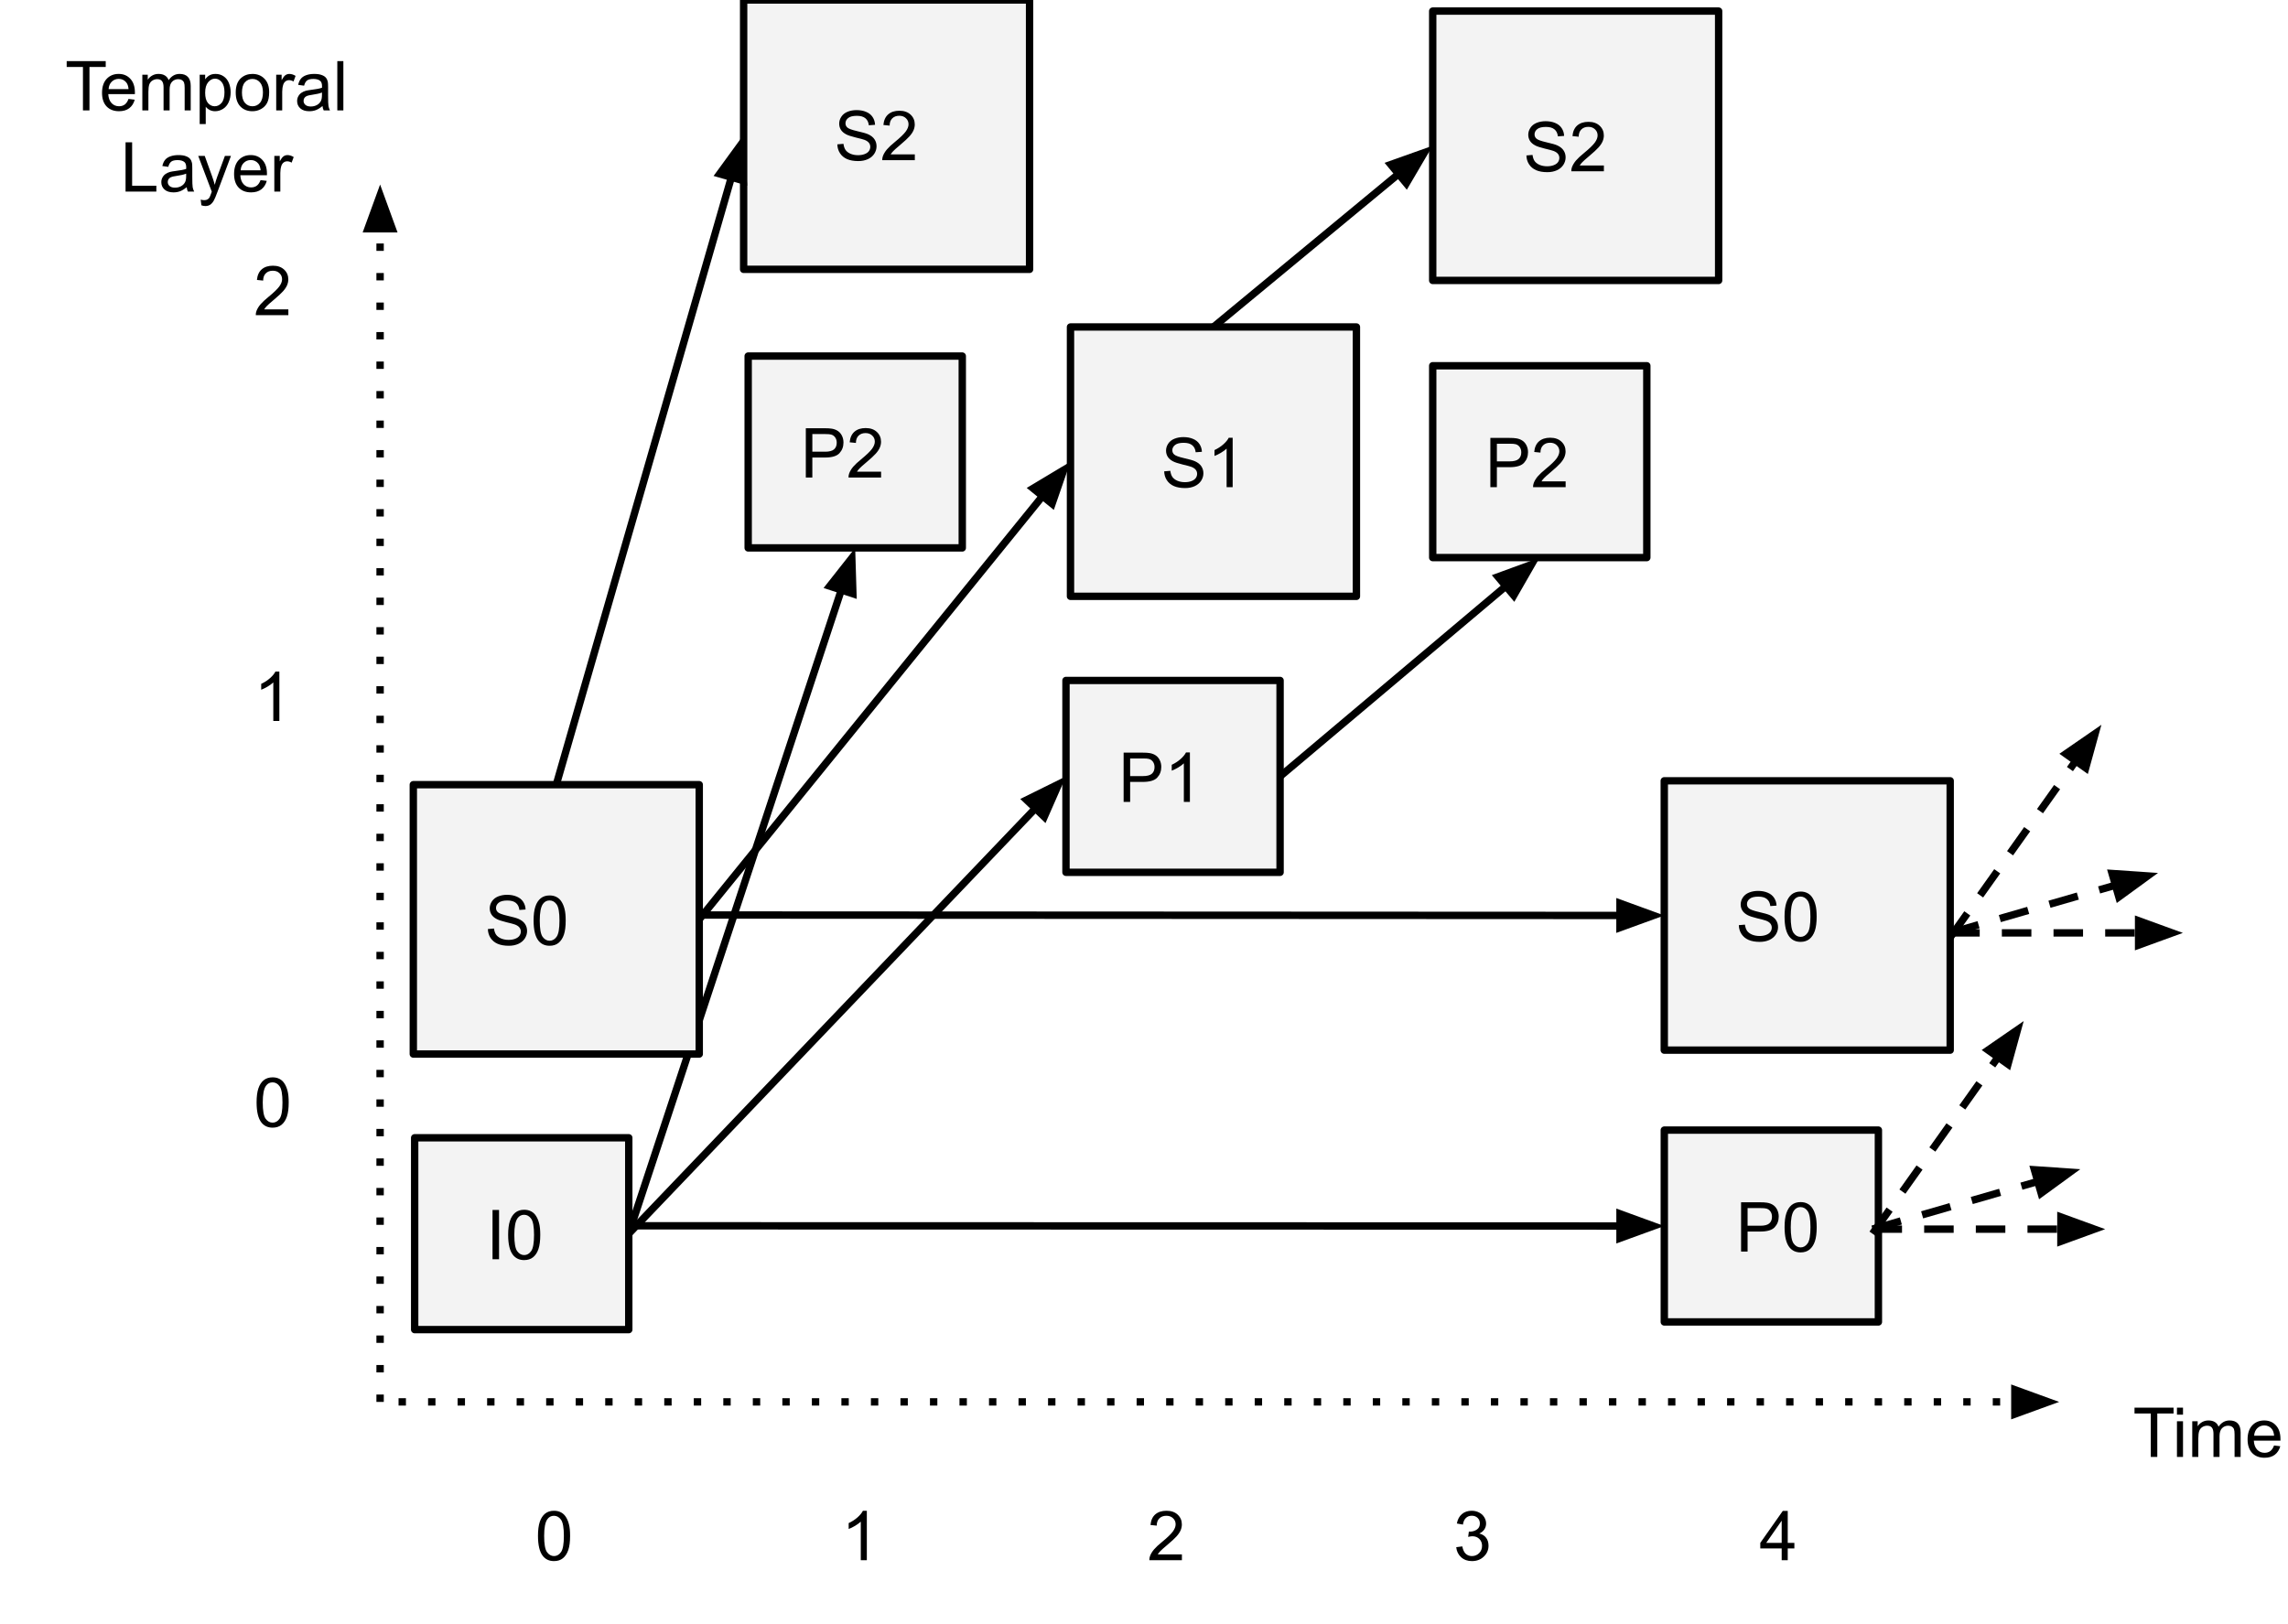
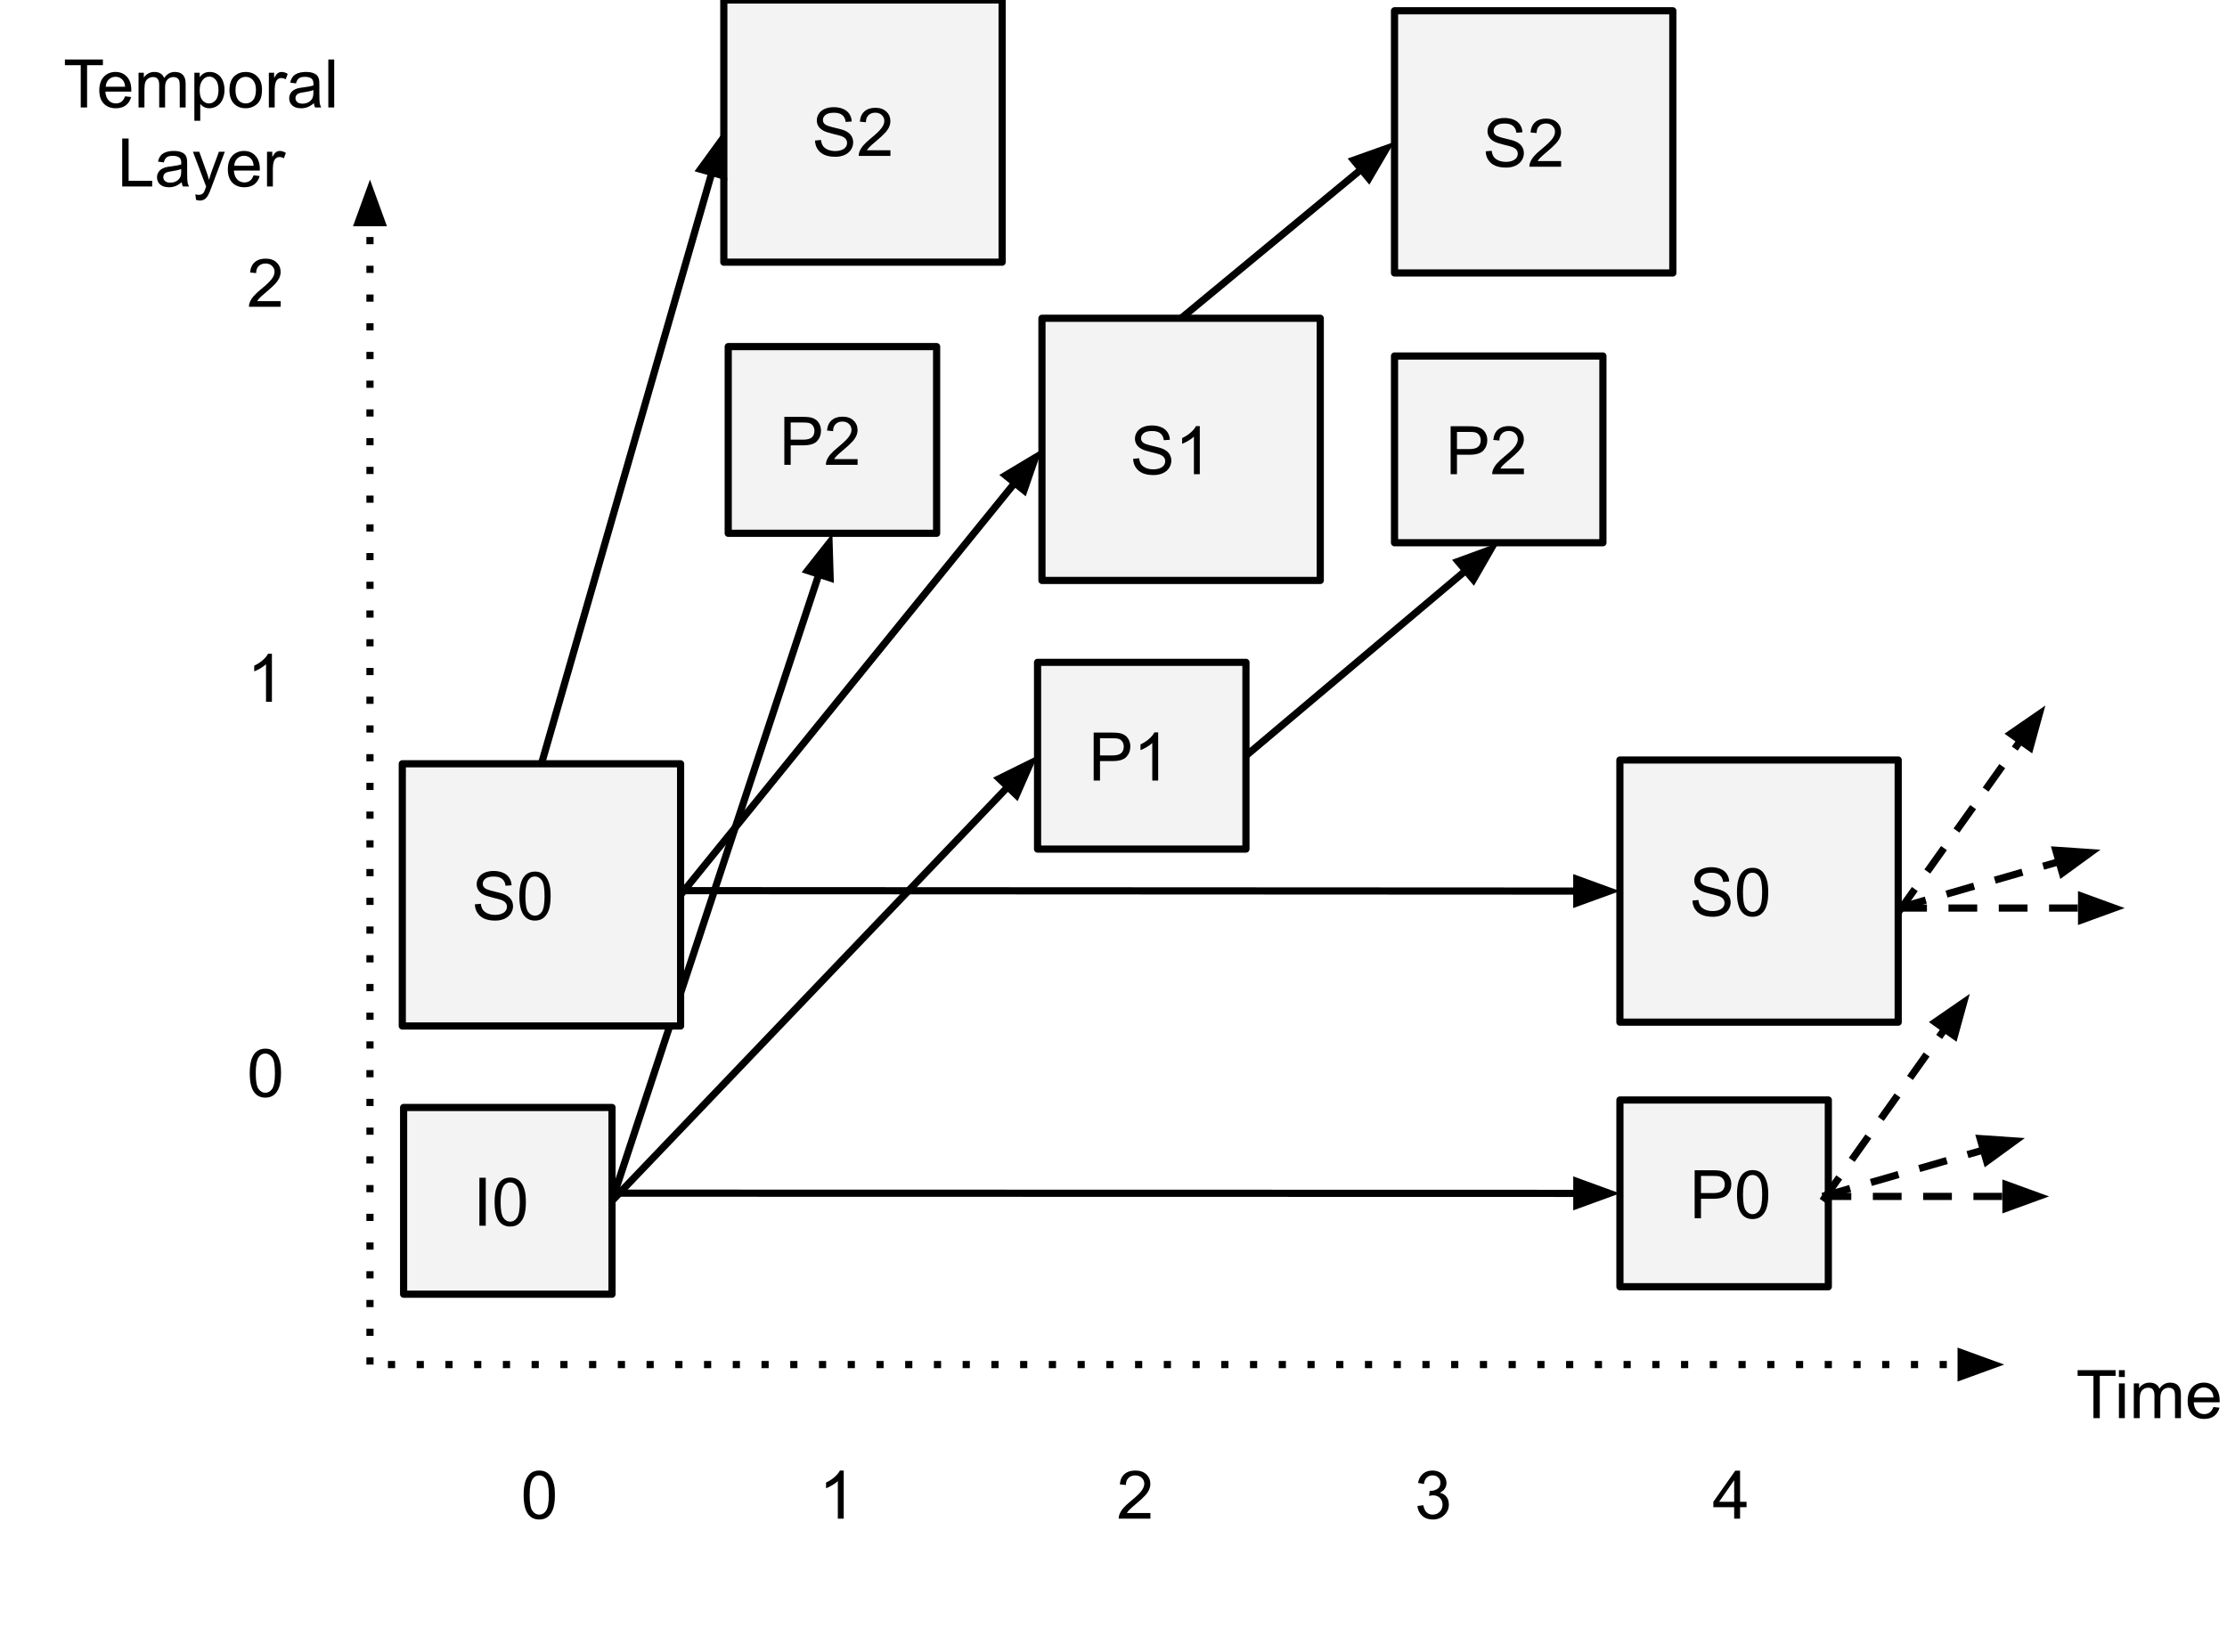
- <svg xmlns="http://www.w3.org/2000/svg" version="1.1" viewBox="0.0 0.0 620.0 440.0" fill="none" stroke="none" stroke-linecap="square" stroke-miterlimit="10">
+ <svg xmlns="http://www.w3.org/2000/svg" version="1.1" viewBox="0.0 0.0 620.0 460.0" fill="none" stroke="none" stroke-linecap="square" stroke-miterlimit="10">
  <clipPath id="p.0">
    <path d="m0 0l960.0 0l0 720.0l-960.0 0l0 -720.0z" clip-rule="nonzero" />
  </clipPath>
  <g clip-path="url(#p.0)">
    <path fill="#000000" fill-opacity="0.0" d="m0 0l960.0 0l0 720.0l-960.0 0z" fill-rule="evenodd" />
    <path fill="#000000" fill-opacity="0.0" d="m103.0 380.0l0 -329.984" fill-rule="evenodd" />
    <path stroke="#000000" stroke-width="2.0" stroke-linejoin="round" stroke-linecap="butt" stroke-dasharray="2.0,6.0" d="m103.0 380.0l0 -317.984" fill-rule="evenodd" />
    <path fill="#000000" stroke="#000000" stroke-width="2.0" stroke-linecap="butt" d="m106.303 62.016l-3.303 -9.076l-3.303 9.076z" fill-rule="evenodd" />
    <path fill="#000000" fill-opacity="0.0" d="m108.0 380.0l449.984 0" fill-rule="evenodd" />
    <path stroke="#000000" stroke-width="2.0" stroke-linejoin="round" stroke-linecap="butt" stroke-dasharray="2.0,6.0" d="m108.0 380.0l437.984 0" fill-rule="evenodd" />
    <path fill="#000000" stroke="#000000" stroke-width="2.0" stroke-linecap="butt" d="m545.984 383.303l9.076 -3.303l-9.076 -3.303z" fill-rule="evenodd" />
    <path fill="#000000" fill-opacity="0.0" d="m-0.003 3.008l112.0 0l0 24.0l-112.0 0z" fill-rule="evenodd" />
    <path fill="#000000" d="m22.477 29.928l0 -11.781l-4.406 0l0 -1.578l10.578 0l0 1.578l-4.406 0l0 11.781l-1.766 0zm12.343 -3.109l1.688 0.203q-0.406 1.484 -1.484 2.312q-1.078 0.812 -2.766 0.812q-2.125 0 -3.375 -1.297q-1.234 -1.312 -1.234 -3.672q0 -2.453 1.25 -3.797q1.266 -1.344 3.266 -1.344q1.938 0 3.156 1.328q1.234 1.312 1.234 3.703q0 0.156 0 0.438l-7.219 0q0.094 1.594 0.906 2.453q0.812 0.844 2.016 0.844q0.906 0 1.547 -0.469q0.641 -0.484 1.016 -1.516zm-5.391 -2.656l5.406 0q-0.109 -1.219 -0.625 -1.828q-0.781 -0.953 -2.031 -0.953q-1.125 0 -1.906 0.766q-0.766 0.75 -0.844 2.016zm9.141 5.766l0 -9.672l1.469 0l0 1.359q0.453 -0.719 1.203 -1.141q0.766 -0.438 1.719 -0.438q1.078 0 1.766 0.453q0.688 0.438 0.969 1.234q1.156 -1.688 2.984 -1.688q1.453 0 2.219 0.797q0.781 0.797 0.781 2.453l0 6.641l-1.641 0l0 -6.094q0 -0.984 -0.156 -1.406q-0.156 -0.438 -0.578 -0.703q-0.422 -0.266 -0.984 -0.266q-1.016 0 -1.688 0.688q-0.672 0.672 -0.672 2.156l0 5.625l-1.641 0l0 -6.281q0 -1.094 -0.406 -1.641q-0.406 -0.547 -1.312 -0.547q-0.688 0 -1.281 0.359q-0.594 0.359 -0.859 1.062q-0.25 0.703 -0.25 2.031l0 5.016l-1.641 0zm15.541 3.703l0 -13.375l1.484 0l0 1.25q0.531 -0.734 1.188 -1.094q0.672 -0.375 1.625 -0.375q1.234 0 2.172 0.641q0.953 0.625 1.438 1.797q0.484 1.156 0.484 2.547q0 1.484 -0.531 2.672q-0.531 1.188 -1.547 1.828q-1.016 0.625 -2.141 0.625q-0.812 0 -1.469 -0.344q-0.656 -0.344 -1.062 -0.875l0 4.703l-1.641 0zm1.484 -8.484q0 1.859 0.75 2.766q0.766 0.891 1.828 0.891q1.094 0 1.875 -0.922q0.781 -0.938 0.781 -2.875q0 -1.844 -0.766 -2.766q-0.75 -0.922 -1.812 -0.922q-1.047 0 -1.859 0.984q-0.797 0.969 -0.797 2.844zm8.282 -0.062q0 -2.688 1.484 -3.969q1.25 -1.078 3.047 -1.078q2.0 0 3.266 1.312q1.266 1.297 1.266 3.609q0 1.859 -0.562 2.938q-0.562 1.062 -1.641 1.656q-1.062 0.594 -2.328 0.594q-2.031 0 -3.281 -1.297q-1.25 -1.312 -1.25 -3.766zm1.688 0q0 1.859 0.797 2.797q0.812 0.922 2.047 0.922q1.219 0 2.031 -0.922q0.812 -0.938 0.812 -2.844q0 -1.797 -0.812 -2.719q-0.812 -0.922 -2.031 -0.922q-1.234 0 -2.047 0.922q-0.797 0.906 -0.797 2.766zm9.282 4.844l0 -9.672l1.469 0l0 1.469q0.562 -1.031 1.031 -1.359q0.484 -0.328 1.062 -0.328q0.828 0 1.688 0.531l-0.562 1.516q-0.609 -0.359 -1.203 -0.359q-0.547 0 -0.969 0.328q-0.422 0.328 -0.609 0.891q-0.281 0.875 -0.281 1.922l0 5.062l-1.625 0zm12.541 -1.188q-0.922 0.766 -1.766 1.094q-0.828 0.312 -1.797 0.312q-1.594 0 -2.453 -0.781q-0.859 -0.781 -0.859 -1.984q0 -0.719 0.328 -1.297q0.328 -0.594 0.844 -0.938q0.531 -0.359 1.188 -0.547q0.469 -0.125 1.453 -0.25q1.984 -0.234 2.922 -0.562q0.016 -0.344 0.016 -0.422q0 -1.0 -0.469 -1.422q-0.625 -0.547 -1.875 -0.547q-1.156 0 -1.703 0.406q-0.547 0.406 -0.812 1.422l-1.609 -0.219q0.219 -1.016 0.719 -1.641q0.5 -0.641 1.453 -0.984q0.953 -0.344 2.188 -0.344q1.25 0 2.016 0.297q0.781 0.281 1.141 0.734q0.375 0.438 0.516 1.109q0.078 0.422 0.078 1.516l0 2.188q0 2.281 0.109 2.891q0.109 0.594 0.406 1.156l-1.703 0q-0.266 -0.516 -0.328 -1.188zm-0.141 -3.672q-0.891 0.375 -2.672 0.625q-1.016 0.141 -1.438 0.328q-0.422 0.188 -0.656 0.531q-0.219 0.344 -0.219 0.781q0 0.656 0.5 1.094q0.5 0.438 1.453 0.438q0.938 0 1.672 -0.406q0.75 -0.422 1.094 -1.141q0.266 -0.562 0.266 -1.641l0 -0.609zm4.157 4.859l0 -13.359l1.641 0l0 13.359l-1.641 0z" fill-rule="nonzero" />
    <path fill="#000000" d="m34.023 51.928l0 -13.359l1.781 0l0 11.781l6.562 0l0 1.578l-8.344 0zm16.563 -1.188q-0.922 0.766 -1.766 1.094q-0.828 0.312 -1.797 0.312q-1.594 0 -2.453 -0.781q-0.859 -0.781 -0.859 -1.984q0 -0.719 0.328 -1.297q0.328 -0.594 0.844 -0.938q0.531 -0.359 1.188 -0.547q0.469 -0.125 1.453 -0.25q1.984 -0.234 2.922 -0.562q0.016 -0.344 0.016 -0.422q0 -1.0 -0.469 -1.422q-0.625 -0.547 -1.875 -0.547q-1.156 0 -1.703 0.406q-0.547 0.406 -0.812 1.422l-1.609 -0.219q0.219 -1.016 0.719 -1.641q0.5 -0.641 1.453 -0.984q0.953 -0.344 2.188 -0.344q1.25 0 2.016 0.297q0.781 0.281 1.141 0.734q0.375 0.438 0.516 1.109q0.078 0.422 0.078 1.516l0 2.188q0 2.281 0.109 2.891q0.109 0.594 0.406 1.156l-1.703 0q-0.266 -0.516 -0.328 -1.188zm-0.141 -3.672q-0.891 0.375 -2.672 0.625q-1.016 0.141 -1.438 0.328q-0.422 0.188 -0.656 0.531q-0.219 0.344 -0.219 0.781q0 0.656 0.5 1.094q0.5 0.438 1.453 0.438q0.938 0 1.672 -0.406q0.75 -0.422 1.094 -1.141q0.266 -0.562 0.266 -1.641l0 -0.609zm4.126 8.578l-0.188 -1.531q0.547 0.141 0.938 0.141q0.547 0 0.875 -0.188q0.328 -0.172 0.547 -0.5q0.156 -0.25 0.5 -1.219q0.047 -0.141 0.141 -0.406l-3.672 -9.688l1.766 0l2.016 5.594q0.391 1.078 0.703 2.25q0.281 -1.125 0.672 -2.203l2.078 -5.641l1.641 0l-3.688 9.828q-0.594 1.609 -0.922 2.203q-0.438 0.812 -1.0 1.188q-0.562 0.375 -1.344 0.375q-0.484 0 -1.062 -0.203zm16.031 -6.828l1.688 0.203q-0.406 1.484 -1.484 2.312q-1.078 0.812 -2.766 0.812q-2.125 0 -3.375 -1.297q-1.234 -1.312 -1.234 -3.672q0 -2.453 1.25 -3.797q1.266 -1.344 3.266 -1.344q1.938 0 3.156 1.328q1.234 1.312 1.234 3.703q0 0.156 0 0.438l-7.219 0q0.094 1.594 0.906 2.453q0.812 0.844 2.016 0.844q0.906 0 1.547 -0.469q0.641 -0.484 1.016 -1.516zm-5.391 -2.656l5.406 0q-0.109 -1.219 -0.625 -1.828q-0.781 -0.953 -2.031 -0.953q-1.125 0 -1.906 0.766q-0.766 0.75 -0.844 2.016zm9.126 5.766l0 -9.672l1.469 0l0 1.469q0.562 -1.031 1.031 -1.359q0.484 -0.328 1.062 -0.328q0.828 0 1.688 0.531l-0.562 1.516q-0.609 -0.359 -1.203 -0.359q-0.547 0 -0.969 0.328q-0.422 0.328 -0.609 0.891q-0.281 0.875 -0.281 1.922l0 5.062l-1.625 0z" fill-rule="nonzero" />
    <path fill="#000000" fill-opacity="0.0" d="m136.0 395.992l697.984 0l0 85.984l-697.984 0z" fill-rule="evenodd" />
    <path fill="#000000" d="m145.781 416.318q0 -2.359 0.484 -3.797q0.484 -1.453 1.438 -2.234q0.969 -0.781 2.422 -0.781q1.078 0 1.891 0.438q0.812 0.422 1.328 1.25q0.531 0.812 0.828 1.984q0.312 1.156 0.312 3.141q0 2.359 -0.484 3.812q-0.484 1.438 -1.453 2.234q-0.953 0.781 -2.422 0.781q-1.922 0 -3.031 -1.391q-1.312 -1.672 -1.312 -5.438zm1.672 0q0 3.297 0.766 4.391q0.781 1.078 1.906 1.078q1.141 0 1.906 -1.094q0.766 -1.094 0.766 -4.375q0 -3.297 -0.766 -4.375q-0.766 -1.078 -1.922 -1.078q-1.125 0 -1.797 0.953q-0.859 1.219 -0.859 4.5zm87.442 6.594l-1.641 0l0 -10.453q-0.594 0.562 -1.562 1.141q-0.953 0.562 -1.719 0.844l0 -1.594q1.375 -0.641 2.406 -1.562q1.031 -0.922 1.453 -1.781l1.062 0l0 13.406zm85.379 -1.578l0 1.578l-8.828 0q-0.016 -0.594 0.188 -1.141q0.344 -0.906 1.078 -1.781q0.75 -0.875 2.156 -2.016q2.172 -1.781 2.938 -2.828q0.766 -1.047 0.766 -1.969q0 -0.984 -0.703 -1.641q-0.688 -0.672 -1.812 -0.672q-1.188 0 -1.906 0.719q-0.703 0.703 -0.703 1.953l-1.688 -0.172q0.172 -1.891 1.297 -2.875q1.141 -0.984 3.031 -0.984q1.922 0 3.047 1.062q1.125 1.062 1.125 2.641q0 0.797 -0.328 1.578q-0.328 0.781 -1.094 1.641q-0.75 0.844 -2.531 2.344q-1.469 1.234 -1.891 1.688q-0.422 0.438 -0.688 0.875l6.547 0zm74.333 -1.953l1.641 -0.219q0.281 1.406 0.953 2.016q0.688 0.609 1.656 0.609q1.156 0 1.953 -0.797q0.797 -0.797 0.797 -1.984q0 -1.125 -0.734 -1.859q-0.734 -0.734 -1.875 -0.734q-0.469 0 -1.156 0.172l0.188 -1.438q0.156 0.016 0.266 0.016q1.047 0 1.875 -0.547q0.844 -0.547 0.844 -1.672q0 -0.906 -0.609 -1.5q-0.609 -0.594 -1.578 -0.594q-0.953 0 -1.594 0.609q-0.641 0.594 -0.812 1.797l-1.641 -0.297q0.297 -1.641 1.359 -2.547q1.062 -0.906 2.656 -0.906q1.094 0 2.0 0.469q0.922 0.469 1.406 1.281q0.5 0.812 0.5 1.719q0 0.859 -0.469 1.578q-0.469 0.703 -1.375 1.125q1.188 0.281 1.844 1.141q0.656 0.859 0.656 2.156q0 1.734 -1.281 2.953q-1.266 1.219 -3.219 1.219q-1.766 0 -2.922 -1.047q-1.156 -1.047 -1.328 -2.719zm88.192 3.531l0 -3.203l-5.797 0l0 -1.5l6.094 -8.656l1.344 0l0 8.656l1.797 0l0 1.5l-1.797 0l0 3.203l-1.641 0zm0 -4.703l0 -6.016l-4.188 6.016l4.188 0z" fill-rule="nonzero" />
    <path fill="#000000" fill-opacity="0.0" d="m59.748 36.509l201.008 0l0 24.0l-201.008 0z" fill-rule="evenodd" />
    <path fill="#000000" d="m78.139 83.851l0 1.578l-8.828 0q-0.016 -0.594 0.188 -1.141q0.344 -0.906 1.078 -1.781q0.75 -0.875 2.156 -2.016q2.172 -1.781 2.938 -2.828q0.766 -1.047 0.766 -1.969q0 -0.984 -0.703 -1.641q-0.688 -0.672 -1.812 -0.672q-1.188 0 -1.906 0.719q-0.703 0.703 -0.703 1.953l-1.688 -0.172q0.172 -1.891 1.297 -2.875q1.141 -0.984 3.031 -0.984q1.922 0 3.047 1.062q1.125 1.062 1.125 2.641q0 0.797 -0.328 1.578q-0.328 0.781 -1.094 1.641q-0.75 0.844 -2.531 2.344q-1.469 1.234 -1.891 1.688q-0.422 0.438 -0.688 0.875l6.547 0z" fill-rule="nonzero" />
    <path fill="#000000" d="m75.701 195.429l-1.641 0l0 -10.453q-0.594 0.562 -1.562 1.141q-0.953 0.562 -1.719 0.844l0 -1.594q1.375 -0.641 2.406 -1.562q1.031 -0.922 1.453 -1.781l1.062 0l0 13.406z" fill-rule="nonzero" />
    <path fill="#000000" d="m69.529 298.835q0 -2.359 0.484 -3.797q0.484 -1.453 1.438 -2.234q0.969 -0.781 2.422 -0.781q1.078 0 1.891 0.438q0.812 0.422 1.328 1.25q0.531 0.812 0.828 1.984q0.312 1.156 0.312 3.141q0 2.359 -0.484 3.812q-0.484 1.438 -1.453 2.234q-0.953 0.781 -2.422 0.781q-1.922 0 -3.031 -1.391q-1.312 -1.672 -1.312 -5.438zm1.672 0q0 3.297 0.766 4.391q0.781 1.078 1.906 1.078q1.141 0 1.906 -1.094q0.766 -1.094 0.766 -4.375q0 -3.297 -0.766 -4.375q-0.766 -1.078 -1.922 -1.078q-1.125 0 -1.797 0.953q-0.859 1.219 -0.859 4.5z" fill-rule="nonzero" />
    <path fill="#000000" fill-opacity="0.0" d="m568.971 368.0l112.0 0l0 24.0l-112.0 0z" fill-rule="evenodd" />
    <path fill="#000000" d="m582.815 394.92l0 -11.781l-4.406 0l0 -1.578l10.578 0l0 1.578l-4.406 0l0 11.781l-1.766 0zm7.094 -11.469l0 -1.891l1.641 0l0 1.891l-1.641 0zm0 11.469l0 -9.672l1.641 0l0 9.672l-1.641 0zm4.145 0l0 -9.672l1.469 0l0 1.359q0.453 -0.719 1.203 -1.141q0.766 -0.438 1.719 -0.438q1.078 0 1.766 0.453q0.688 0.438 0.969 1.234q1.156 -1.688 2.984 -1.688q1.453 0 2.219 0.797q0.781 0.797 0.781 2.453l0 6.641l-1.641 0l0 -6.094q0 -0.984 -0.156 -1.406q-0.156 -0.438 -0.578 -0.703q-0.422 -0.266 -0.984 -0.266q-1.016 0 -1.688 0.688q-0.672 0.672 -0.672 2.156l0 5.625l-1.641 0l0 -6.281q0 -1.094 -0.406 -1.641q-0.406 -0.547 -1.312 -0.547q-0.688 0 -1.281 0.359q-0.594 0.359 -0.859 1.062q-0.25 0.703 -0.25 2.031l0 5.016l-1.641 0zm22.166 -3.109l1.688 0.203q-0.406 1.484 -1.484 2.312q-1.078 0.812 -2.766 0.812q-2.125 0 -3.375 -1.297q-1.234 -1.312 -1.234 -3.672q0 -2.453 1.25 -3.797q1.266 -1.344 3.266 -1.344q1.938 0 3.156 1.328q1.234 1.312 1.234 3.703q0 0.156 0 0.438l-7.219 0q0.094 1.594 0.906 2.453q0.812 0.844 2.016 0.844q0.906 0 1.547 -0.469q0.641 -0.484 1.016 -1.516zm-5.391 -2.656l5.406 0q-0.109 -1.219 -0.625 -1.828q-0.781 -0.953 -2.031 -0.953q-1.125 0 -1.906 0.766q-0.766 0.75 -0.844 2.016z" fill-rule="nonzero" />
    <path fill="#f3f3f3" d="m202.74 96.517l58.016 0l0 52.0l-58.016 0z" fill-rule="evenodd" />
    <path stroke="#000000" stroke-width="2.0" stroke-linejoin="round" stroke-linecap="butt" d="m202.74 96.517l58.016 0l0 52.0l-58.016 0z" fill-rule="evenodd" />
    <path fill="#000000" d="m218.361 129.437l0 -13.359l5.047 0q1.328 0 2.031 0.125q0.969 0.172 1.641 0.641q0.672 0.453 1.078 1.281q0.406 0.828 0.406 1.828q0 1.703 -1.094 2.891q-1.078 1.172 -3.922 1.172l-3.422 0l0 5.422l-1.766 0zm1.766 -7.0l3.453 0q1.719 0 2.438 -0.641q0.719 -0.641 0.719 -1.797q0 -0.844 -0.422 -1.438q-0.422 -0.594 -1.125 -0.781q-0.438 -0.125 -1.641 -0.125l-3.422 0l0 4.781zm18.631 5.422l0 1.578l-8.828 0q-0.016 -0.594 0.188 -1.141q0.344 -0.906 1.078 -1.781q0.75 -0.875 2.156 -2.016q2.172 -1.781 2.938 -2.828q0.766 -1.047 0.766 -1.969q0 -0.984 -0.703 -1.641q-0.688 -0.672 -1.812 -0.672q-1.188 0 -1.906 0.719q-0.703 0.703 -0.703 1.953l-1.688 -0.172q0.172 -1.891 1.297 -2.875q1.141 -0.984 3.031 -0.984q1.922 0 3.047 1.062q1.125 1.062 1.125 2.641q0 0.797 -0.328 1.578q-0.328 0.781 -1.094 1.641q-0.75 0.844 -2.531 2.344q-1.469 1.234 -1.891 1.688q-0.422 0.438 -0.688 0.875l6.547 0z" fill-rule="nonzero" />
    <path fill="#f3f3f3" d="m201.512 0l77.48 0l0 73.008l-77.48 0z" fill-rule="evenodd" />
    <path stroke="#000000" stroke-width="2.0" stroke-linejoin="round" stroke-linecap="butt" d="m201.512 0l77.48 0l0 73.008l-77.48 0z" fill-rule="evenodd" />
    <path fill="#000000" d="m226.906 39.127l1.656 -0.141q0.125 1.0 0.547 1.641q0.438 0.641 1.344 1.047q0.922 0.391 2.062 0.391q1.0 0 1.781 -0.297q0.781 -0.297 1.156 -0.812q0.375 -0.531 0.375 -1.156q0 -0.625 -0.375 -1.094q-0.359 -0.469 -1.188 -0.797q-0.547 -0.203 -2.391 -0.641q-1.828 -0.453 -2.562 -0.844q-0.969 -0.5 -1.438 -1.234q-0.469 -0.75 -0.469 -1.672q0 -1.0 0.578 -1.875q0.578 -0.891 1.672 -1.344q1.109 -0.453 2.453 -0.453q1.484 0 2.609 0.484q1.141 0.469 1.75 1.406q0.609 0.922 0.656 2.094l-1.688 0.125q-0.141 -1.266 -0.938 -1.906q-0.781 -0.656 -2.312 -0.656q-1.609 0 -2.344 0.594q-0.734 0.594 -0.734 1.422q0 0.719 0.531 1.172q0.5 0.469 2.656 0.969q2.156 0.484 2.953 0.844q1.172 0.531 1.719 1.359q0.562 0.828 0.562 1.906q0 1.062 -0.609 2.016q-0.609 0.938 -1.75 1.469q-1.141 0.516 -2.578 0.516q-1.812 0 -3.047 -0.531q-1.219 -0.531 -1.922 -1.594q-0.688 -1.062 -0.719 -2.406zm20.99 2.719l0 1.578l-8.828 0q-0.016 -0.594 0.188 -1.141q0.344 -0.906 1.078 -1.781q0.75 -0.875 2.156 -2.016q2.172 -1.781 2.938 -2.828q0.766 -1.047 0.766 -1.969q0 -0.984 -0.703 -1.641q-0.688 -0.672 -1.812 -0.672q-1.188 0 -1.906 0.719q-0.703 0.703 -0.703 1.953l-1.688 -0.172q0.172 -1.891 1.297 -2.875q1.141 -0.984 3.031 -0.984q1.922 0 3.047 1.062q1.125 1.062 1.125 2.641q0 0.797 -0.328 1.578q-0.328 0.781 -1.094 1.641q-0.75 0.844 -2.531 2.344q-1.469 1.234 -1.891 1.688q-0.422 0.438 -0.688 0.875l6.547 0z" fill-rule="nonzero" />
    <path fill="#f3f3f3" d="m288.858 184.446l58.016 0l0 52.0l-58.016 0z" fill-rule="evenodd" />
    <path stroke="#000000" stroke-width="2.0" stroke-linejoin="round" stroke-linecap="butt" d="m288.858 184.446l58.016 0l0 52.0l-58.016 0z" fill-rule="evenodd" />
    <path fill="#000000" d="m304.479 217.366l0 -13.359l5.047 0q1.328 0 2.031 0.125q0.969 0.172 1.641 0.641q0.672 0.453 1.078 1.281q0.406 0.828 0.406 1.828q0 1.703 -1.094 2.891q-1.078 1.172 -3.922 1.172l-3.422 0l0 5.422l-1.766 0zm1.766 -7.0l3.453 0q1.719 0 2.438 -0.641q0.719 -0.641 0.719 -1.797q0 -0.844 -0.422 -1.438q-0.422 -0.594 -1.125 -0.781q-0.438 -0.125 -1.641 -0.125l-3.422 0l0 4.781zm16.194 7.0l-1.641 0l0 -10.453q-0.594 0.562 -1.562 1.141q-0.953 0.562 -1.719 0.844l0 -1.594q1.375 -0.641 2.406 -1.562q1.031 -0.922 1.453 -1.781l1.062 0l0 13.406z" fill-rule="nonzero" />
    <path fill="#000000" fill-opacity="0.0" d="m170.382 334.404l61.354 -185.89" fill-rule="evenodd" />
    <path stroke="#000000" stroke-width="2.0" stroke-linejoin="round" stroke-linecap="butt" d="m170.382 334.404l57.593 -174.494" fill-rule="evenodd" />
    <path fill="#000000" stroke="#000000" stroke-width="2.0" stroke-linecap="butt" d="m231.112 160.945l-0.292 -9.654l-5.982 7.583z" fill-rule="evenodd" />
    <path fill="#000000" fill-opacity="0.0" d="m150.739 212.698l50.772 -176.189" fill-rule="evenodd" />
    <path stroke="#000000" stroke-width="2.0" stroke-linejoin="round" stroke-linecap="butt" d="m150.739 212.698l47.449 -164.658" fill-rule="evenodd" />
    <path fill="#000000" stroke="#000000" stroke-width="2.0" stroke-linecap="butt" d="m201.362 48.955l-0.661 -9.636l-5.687 7.807z" fill-rule="evenodd" />
    <path fill="#000000" fill-opacity="0.0" d="m189.479 249.202l100.598 -124.063" fill-rule="evenodd" />
    <path stroke="#000000" stroke-width="2.0" stroke-linejoin="round" stroke-linecap="butt" d="m189.479 249.202l93.04 -114.742" fill-rule="evenodd" />
    <path fill="#000000" stroke="#000000" stroke-width="2.0" stroke-linecap="butt" d="m285.086 136.541l3.151 -9.13l-8.282 4.969z" fill-rule="evenodd" />
    <path fill="#000000" fill-opacity="0.0" d="m328.822 88.633l59.402 -49.134" fill-rule="evenodd" />
    <path stroke="#000000" stroke-width="2.0" stroke-linejoin="round" stroke-linecap="butt" d="m328.822 88.633l50.155 -41.485" fill-rule="evenodd" />
    <path fill="#000000" stroke="#000000" stroke-width="2.0" stroke-linecap="butt" d="m381.082 49.693l4.888 -8.33l-9.099 3.239z" fill-rule="evenodd" />
    <path fill="#f3f3f3" d="m111.999 212.698l77.48 0l0 73.008l-77.48 0z" fill-rule="evenodd" />
    <path stroke="#000000" stroke-width="2.0" stroke-linejoin="round" stroke-linecap="butt" d="m111.999 212.698l77.48 0l0 73.008l-77.48 0z" fill-rule="evenodd" />
    <path fill="#000000" d="m132.209 251.825l1.656 -0.141q0.125 1.0 0.547 1.641q0.438 0.641 1.344 1.047q0.922 0.391 2.062 0.391q1.0 0 1.781 -0.297q0.781 -0.297 1.156 -0.812q0.375 -0.531 0.375 -1.156q0 -0.625 -0.375 -1.094q-0.359 -0.469 -1.188 -0.797q-0.547 -0.203 -2.391 -0.641q-1.828 -0.453 -2.562 -0.844q-0.969 -0.5 -1.438 -1.234q-0.469 -0.75 -0.469 -1.672q0 -1.0 0.578 -1.875q0.578 -0.891 1.672 -1.344q1.109 -0.453 2.453 -0.453q1.484 0 2.609 0.484q1.141 0.469 1.75 1.406q0.609 0.922 0.656 2.094l-1.688 0.125q-0.141 -1.266 -0.938 -1.906q-0.781 -0.656 -2.312 -0.656q-1.609 0 -2.344 0.594q-0.734 0.594 -0.734 1.422q0 0.719 0.531 1.172q0.5 0.469 2.656 0.969q2.156 0.484 2.953 0.844q1.172 0.531 1.719 1.359q0.562 0.828 0.562 1.906q0 1.062 -0.609 2.016q-0.609 0.938 -1.75 1.469q-1.141 0.516 -2.578 0.516q-1.812 0 -3.047 -0.531q-1.219 -0.531 -1.922 -1.594q-0.688 -1.062 -0.719 -2.406zm12.381 -2.297q0 -2.359 0.484 -3.797q0.484 -1.453 1.438 -2.234q0.969 -0.781 2.422 -0.781q1.078 0 1.891 0.438q0.812 0.422 1.328 1.25q0.531 0.812 0.828 1.984q0.312 1.156 0.312 3.141q0 2.359 -0.484 3.812q-0.484 1.438 -1.453 2.234q-0.953 0.781 -2.422 0.781q-1.922 0 -3.031 -1.391q-1.312 -1.672 -1.312 -5.438zm1.672 0q0 3.297 0.766 4.391q0.781 1.078 1.906 1.078q1.141 0 1.906 -1.094q0.766 -1.094 0.766 -4.375q0 -3.297 -0.766 -4.375q-0.766 -1.078 -1.922 -1.078q-1.125 0 -1.797 0.953q-0.859 1.219 -0.859 4.5z" fill-rule="nonzero" />
    <path fill="#f3f3f3" d="m290.082 88.633l77.48 0l0 73.008l-77.48 0z" fill-rule="evenodd" />
    <path stroke="#000000" stroke-width="2.0" stroke-linejoin="round" stroke-linecap="butt" d="m290.082 88.633l77.48 0l0 73.008l-77.48 0z" fill-rule="evenodd" />
    <path fill="#000000" d="m315.475 127.76l1.656 -0.141q0.125 1 0.547 1.641q0.438 0.641 1.344 1.047q0.922 0.391 2.062 0.391q1.0 0 1.781 -0.297q0.781 -0.297 1.156 -0.812q0.375 -0.531 0.375 -1.156q0 -0.625 -0.375 -1.094q-0.359 -0.469 -1.188 -0.797q-0.547 -0.203 -2.391 -0.641q-1.828 -0.453 -2.562 -0.844q-0.969 -0.5 -1.438 -1.234q-0.469 -0.75 -0.469 -1.672q0 -1.0 0.578 -1.875q0.578 -0.891 1.672 -1.344q1.109 -0.453 2.453 -0.453q1.484 0 2.609 0.484q1.141 0.469 1.75 1.406q0.609 0.922 0.656 2.094l-1.688 0.125q-0.141 -1.266 -0.938 -1.906q-0.781 -0.656 -2.312 -0.656q-1.609 0 -2.344 0.594q-0.734 0.594 -0.734 1.422q0 0.719 0.531 1.172q0.5 0.469 2.656 0.969q2.156 0.484 2.953 0.844q1.172 0.531 1.719 1.359q0.562 0.828 0.562 1.906q0 1.062 -0.609 2.016q-0.609 0.938 -1.75 1.469q-1.141 0.516 -2.578 0.516q-1.812 0 -3.047 -0.531q-1.219 -0.531 -1.922 -1.594q-0.688 -1.062 -0.719 -2.406zm18.553 4.297l-1.641 0l0 -10.453q-0.594 0.562 -1.562 1.141q-0.953 0.562 -1.719 0.844l0 -1.594q1.375 -0.641 2.406 -1.562q1.031 -0.922 1.453 -1.781l1.062 0l0 13.406z" fill-rule="nonzero" />
    <path fill="#f3f3f3" d="m388.235 3.008l77.48 0l0 73.008l-77.48 0z" fill-rule="evenodd" />
    <path stroke="#000000" stroke-width="2.0" stroke-linejoin="round" stroke-linecap="butt" d="m388.235 3.008l77.48 0l0 73.008l-77.48 0z" fill-rule="evenodd" />
    <path fill="#000000" d="m413.629 42.135l1.656 -0.141q0.125 1.0 0.547 1.641q0.438 0.641 1.344 1.047q0.922 0.391 2.062 0.391q1.0 0 1.781 -0.297q0.781 -0.297 1.156 -0.812q0.375 -0.531 0.375 -1.156q0 -0.625 -0.375 -1.094q-0.359 -0.469 -1.188 -0.797q-0.547 -0.203 -2.391 -0.641q-1.828 -0.453 -2.562 -0.844q-0.969 -0.5 -1.438 -1.234q-0.469 -0.75 -0.469 -1.672q0 -1.0 0.578 -1.875q0.578 -0.891 1.672 -1.344q1.109 -0.453 2.453 -0.453q1.484 0 2.609 0.484q1.141 0.469 1.75 1.406q0.609 0.922 0.656 2.094l-1.688 0.125q-0.141 -1.266 -0.938 -1.906q-0.781 -0.656 -2.312 -0.656q-1.609 0 -2.344 0.594q-0.734 0.594 -0.734 1.422q0 0.719 0.531 1.172q0.5 0.469 2.656 0.969q2.156 0.484 2.953 0.844q1.172 0.531 1.719 1.359q0.562 0.828 0.562 1.906q0 1.062 -0.609 2.016q-0.609 0.938 -1.75 1.469q-1.141 0.516 -2.578 0.516q-1.812 0 -3.047 -0.531q-1.219 -0.531 -1.922 -1.594q-0.688 -1.062 -0.719 -2.406zm20.99 2.719l0 1.578l-8.828 0q-0.016 -0.594 0.188 -1.141q0.344 -0.906 1.078 -1.781q0.75 -0.875 2.156 -2.016q2.172 -1.781 2.938 -2.828q0.766 -1.047 0.766 -1.969q0 -0.984 -0.703 -1.641q-0.688 -0.672 -1.812 -0.672q-1.188 0 -1.906 0.719q-0.703 0.703 -0.703 1.953l-1.688 -0.172q0.172 -1.891 1.297 -2.875q1.141 -0.984 3.031 -0.984q1.922 0 3.047 1.062q1.125 1.062 1.125 2.641q0 0.797 -0.328 1.578q-0.328 0.781 -1.094 1.641q-0.75 0.844 -2.531 2.344q-1.469 1.234 -1.891 1.688q-0.422 0.438 -0.688 0.875l6.547 0z" fill-rule="nonzero" />
    <path fill="#f3f3f3" d="m112.366 308.404l58.016 0l0 52.0l-58.016 0z" fill-rule="evenodd" />
    <path stroke="#000000" stroke-width="2.0" stroke-linejoin="round" stroke-linecap="butt" d="m112.366 308.404l58.016 0l0 52.0l-58.016 0z" fill-rule="evenodd" />
    <path fill="#000000" d="m133.467 341.324l0 -13.359l1.766 0l0 13.359l-1.766 0zm4.23 -6.594q0 -2.359 0.484 -3.797q0.484 -1.453 1.438 -2.234q0.969 -0.781 2.422 -0.781q1.078 0 1.891 0.438q0.812 0.422 1.328 1.25q0.531 0.812 0.828 1.984q0.312 1.156 0.312 3.141q0 2.359 -0.484 3.812q-0.484 1.438 -1.453 2.234q-0.953 0.781 -2.422 0.781q-1.922 0 -3.031 -1.391q-1.312 -1.672 -1.312 -5.438zm1.672 0q0 3.297 0.766 4.391q0.781 1.078 1.906 1.078q1.141 0 1.906 -1.094q0.766 -1.094 0.766 -4.375q0 -3.297 -0.766 -4.375q-0.766 -1.078 -1.922 -1.078q-1.125 0 -1.797 0.953q-0.859 1.219 -0.859 4.5z" fill-rule="nonzero" />
    <path fill="#000000" fill-opacity="0.0" d="m170.382 334.404l118.488 -123.969" fill-rule="evenodd" />
    <path stroke="#000000" stroke-width="2.0" stroke-linejoin="round" stroke-linecap="butt" d="m170.382 334.404l110.197 -115.294" fill-rule="evenodd" />
    <path fill="#000000" stroke="#000000" stroke-width="2.0" stroke-linecap="butt" d="m282.967 221.393l3.883 -8.844l-8.659 4.279z" fill-rule="evenodd" />
    <path fill="#f3f3f3" d="m388.236 99.136l58.016 0l0 52l-58.016 0z" fill-rule="evenodd" />
    <path stroke="#000000" stroke-width="2.0" stroke-linejoin="round" stroke-linecap="butt" d="m388.236 99.136l58.016 0l0 52l-58.016 0z" fill-rule="evenodd" />
    <path fill="#000000" d="m403.857 132.056l0 -13.359l5.047 0q1.328 0 2.031 0.125q0.969 0.172 1.641 0.641q0.672 0.453 1.078 1.281q0.406 0.828 0.406 1.828q0 1.703 -1.094 2.891q-1.078 1.172 -3.922 1.172l-3.422 0l0 5.422l-1.766 0zm1.766 -7l3.453 0q1.719 0 2.438 -0.641q0.719 -0.641 0.719 -1.797q0 -0.844 -0.422 -1.438q-0.422 -0.594 -1.125 -0.781q-0.438 -0.125 -1.641 -0.125l-3.422 0l0 4.781zm18.631 5.422l0 1.578l-8.828 0q-0.016 -0.594 0.188 -1.141q0.344 -0.906 1.078 -1.781q0.75 -0.875 2.156 -2.016q2.172 -1.781 2.938 -2.828q0.766 -1.047 0.766 -1.969q0 -0.984 -0.703 -1.641q-0.688 -0.672 -1.812 -0.672q-1.188 0 -1.906 0.719q-0.703 0.703 -0.703 1.953l-1.688 -0.172q0.172 -1.891 1.297 -2.875q1.141 -0.984 3.031 -0.984q1.922 0 3.047 1.062q1.125 1.062 1.125 2.641q0 0.797 -0.328 1.578q-0.328 0.781 -1.094 1.641q-0.75 0.844 -2.531 2.344q-1.469 1.234 -1.891 1.688q-0.422 0.438 -0.688 0.875l6.547 0z" fill-rule="nonzero" />
    <path fill="#000000" fill-opacity="0.0" d="m346.874 210.446l70.362 -59.307" fill-rule="evenodd" />
    <path stroke="#000000" stroke-width="2.0" stroke-linejoin="round" stroke-linecap="butt" d="m346.874 210.446l61.187 -51.573" fill-rule="evenodd" />
    <path fill="#000000" stroke="#000000" stroke-width="2.0" stroke-linecap="butt" d="m410.19 161.399l4.811 -8.375l-9.069 3.324z" fill-rule="evenodd" />
    <path fill="#f3f3f3" d="m450.981 211.643l77.48 0l0 73.008l-77.48 0z" fill-rule="evenodd" />
    <path stroke="#000000" stroke-width="2.0" stroke-linejoin="round" stroke-linecap="butt" d="m450.981 211.643l77.48 0l0 73.008l-77.48 0z" fill-rule="evenodd" />
    <path fill="#000000" d="m471.191 250.77l1.656 -0.141q0.125 1.0 0.547 1.641q0.438 0.641 1.344 1.047q0.922 0.391 2.062 0.391q1.0 0 1.781 -0.297q0.781 -0.297 1.156 -0.812q0.375 -0.531 0.375 -1.156q0 -0.625 -0.375 -1.094q-0.359 -0.469 -1.188 -0.797q-0.547 -0.203 -2.391 -0.641q-1.828 -0.453 -2.562 -0.844q-0.969 -0.5 -1.438 -1.234q-0.469 -0.75 -0.469 -1.672q0 -1.0 0.578 -1.875q0.578 -0.891 1.672 -1.344q1.109 -0.453 2.453 -0.453q1.484 0 2.609 0.484q1.141 0.469 1.75 1.406q0.609 0.922 0.656 2.094l-1.688 0.125q-0.141 -1.266 -0.938 -1.906q-0.781 -0.656 -2.312 -0.656q-1.609 0 -2.344 0.594q-0.734 0.594 -0.734 1.422q0 0.719 0.531 1.172q0.5 0.469 2.656 0.969q2.156 0.484 2.953 0.844q1.172 0.531 1.719 1.359q0.562 0.828 0.562 1.906q0 1.062 -0.609 2.016q-0.609 0.938 -1.75 1.469q-1.141 0.516 -2.578 0.516q-1.812 0 -3.047 -0.531q-1.219 -0.531 -1.922 -1.594q-0.688 -1.062 -0.719 -2.406zm12.381 -2.297q0 -2.359 0.484 -3.797q0.484 -1.453 1.438 -2.234q0.969 -0.781 2.422 -0.781q1.078 0 1.891 0.438q0.812 0.422 1.328 1.25q0.531 0.812 0.828 1.984q0.312 1.156 0.312 3.141q0 2.359 -0.484 3.812q-0.484 1.438 -1.453 2.234q-0.953 0.781 -2.422 0.781q-1.922 0 -3.031 -1.391q-1.312 -1.672 -1.312 -5.438zm1.672 0q0 3.297 0.766 4.391q0.781 1.078 1.906 1.078q1.141 0 1.906 -1.094q0.766 -1.094 0.766 -4.375q0 -3.297 -0.766 -4.375q-0.766 -1.078 -1.922 -1.078q-1.125 0 -1.797 0.953q-0.859 1.219 -0.859 4.5z" fill-rule="nonzero" />
    <path fill="#000000" fill-opacity="0.0" d="m188.524 248.021l262.457 0.126" fill-rule="evenodd" />
    <path stroke="#000000" stroke-width="2.0" stroke-linejoin="round" stroke-linecap="butt" d="m188.524 248.021l250.457 0.12" fill-rule="evenodd" />
    <path fill="#000000" stroke="#000000" stroke-width="2.0" stroke-linecap="butt" d="m438.979 251.445l9.078 -3.299l-9.075 -3.308z" fill-rule="evenodd" />
    <path fill="#f3f3f3" d="m450.991 306.325l58.016 0l0 52.0l-58.016 0z" fill-rule="evenodd" />
    <path stroke="#000000" stroke-width="2.0" stroke-linejoin="round" stroke-linecap="butt" d="m450.991 306.325l58.016 0l0 52.0l-58.016 0z" fill-rule="evenodd" />
    <path fill="#000000" d="m471.795 339.245l0 -13.359l5.047 0q1.328 0 2.031 0.125q0.969 0.172 1.641 0.641q0.672 0.453 1.078 1.281q0.406 0.828 0.406 1.828q0 1.703 -1.094 2.891q-1.078 1.172 -3.922 1.172l-3.422 0l0 5.422l-1.766 0zm1.766 -7.0l3.453 0q1.719 0 2.438 -0.641q0.719 -0.641 0.719 -1.797q0 -0.844 -0.422 -1.438q-0.422 -0.594 -1.125 -0.781q-0.438 -0.125 -1.641 -0.125l-3.422 0l0 4.781zm10.022 0.406q0 -2.359 0.484 -3.797q0.484 -1.453 1.438 -2.234q0.969 -0.781 2.422 -0.781q1.078 0 1.891 0.438q0.812 0.422 1.328 1.25q0.531 0.812 0.828 1.984q0.312 1.156 0.312 3.141q0 2.359 -0.484 3.812q-0.484 1.438 -1.453 2.234q-0.953 0.781 -2.422 0.781q-1.922 0 -3.031 -1.391q-1.312 -1.672 -1.312 -5.438zm1.672 0q0 3.297 0.766 4.391q0.781 1.078 1.906 1.078q1.141 0 1.906 -1.094q0.766 -1.094 0.766 -4.375q0 -3.297 -0.766 -4.375q-0.766 -1.078 -1.922 -1.078q-1.125 0 -1.797 0.953q-0.859 1.219 -0.859 4.5z" fill-rule="nonzero" />
    <path fill="#000000" fill-opacity="0.0" d="m170.392 332.262l280.598 0.063" fill-rule="evenodd" />
    <path stroke="#000000" stroke-width="2.0" stroke-linejoin="round" stroke-linecap="butt" d="m170.392 332.262l268.598 0.06" fill-rule="evenodd" />
    <path fill="#000000" stroke="#000000" stroke-width="2.0" stroke-linecap="butt" d="m438.99 335.626l9.077 -3.301l-9.075 -3.306z" fill-rule="evenodd" />
    <path fill="#000000" fill-opacity="0.0" d="m507.406 334.404l40.976 -57.638" fill-rule="evenodd" />
    <path stroke="#000000" stroke-width="2.0" stroke-linejoin="round" stroke-linecap="butt" stroke-dasharray="8.0,6.0" d="m507.406 334.404l34.023 -47.857" fill-rule="evenodd" />
    <path fill="#000000" stroke="#000000" stroke-width="2.0" stroke-linecap="butt" d="m544.122 288.461l2.567 -9.311l-7.951 5.483z" fill-rule="evenodd" />
    <path fill="#000000" fill-opacity="0.0" d="m507.406 333.173l56.315 -16.252" fill-rule="evenodd" />
    <path stroke="#000000" stroke-width="2.0" stroke-linejoin="round" stroke-linecap="butt" stroke-dasharray="8.0,6.0" d="m507.406 333.173l44.785 -12.925" fill-rule="evenodd" />
    <path fill="#000000" stroke="#000000" stroke-width="2.0" stroke-linecap="butt" d="m553.107 323.423l7.804 -5.691l-9.636 -0.657z" fill-rule="evenodd" />
    <path fill="#000000" fill-opacity="0.0" d="m507.406 333.173l63.055 0" fill-rule="evenodd" />
    <path stroke="#000000" stroke-width="2.0" stroke-linejoin="round" stroke-linecap="butt" stroke-dasharray="8.0,6.0" d="m507.406 333.173l51.055 0" fill-rule="evenodd" />
    <path fill="#000000" stroke="#000000" stroke-width="2.0" stroke-linecap="butt" d="m558.461 336.477l9.076 -3.303l-9.076 -3.303z" fill-rule="evenodd" />
    <path fill="#000000" fill-opacity="0.0" d="m528.461 254.102l40.976 -57.638" fill-rule="evenodd" />
    <path stroke="#000000" stroke-width="2.0" stroke-linejoin="round" stroke-linecap="butt" stroke-dasharray="8.0,6.0" d="m528.461 254.102l34.023 -47.857" fill-rule="evenodd" />
    <path fill="#000000" stroke="#000000" stroke-width="2.0" stroke-linecap="butt" d="m565.177 208.159l2.567 -9.311l-7.951 5.483z" fill-rule="evenodd" />
    <path fill="#000000" fill-opacity="0.0" d="m528.461 252.871l56.315 -16.252" fill-rule="evenodd" />
    <path stroke="#000000" stroke-width="2.0" stroke-linejoin="round" stroke-linecap="butt" stroke-dasharray="8.0,6.0" d="m528.461 252.871l44.785 -12.925" fill-rule="evenodd" />
    <path fill="#000000" stroke="#000000" stroke-width="2.0" stroke-linecap="butt" d="m574.163 243.121l7.804 -5.691l-9.636 -0.657z" fill-rule="evenodd" />
    <path fill="#000000" fill-opacity="0.0" d="m528.461 252.871l63.055 0" fill-rule="evenodd" />
    <path stroke="#000000" stroke-width="2.0" stroke-linejoin="round" stroke-linecap="butt" stroke-dasharray="8.0,6.0" d="m528.461 252.871l51.055 0" fill-rule="evenodd" />
    <path fill="#000000" stroke="#000000" stroke-width="2.0" stroke-linecap="butt" d="m579.516 256.175l9.076 -3.303l-9.076 -3.303z" fill-rule="evenodd" />
  </g>
</svg>
